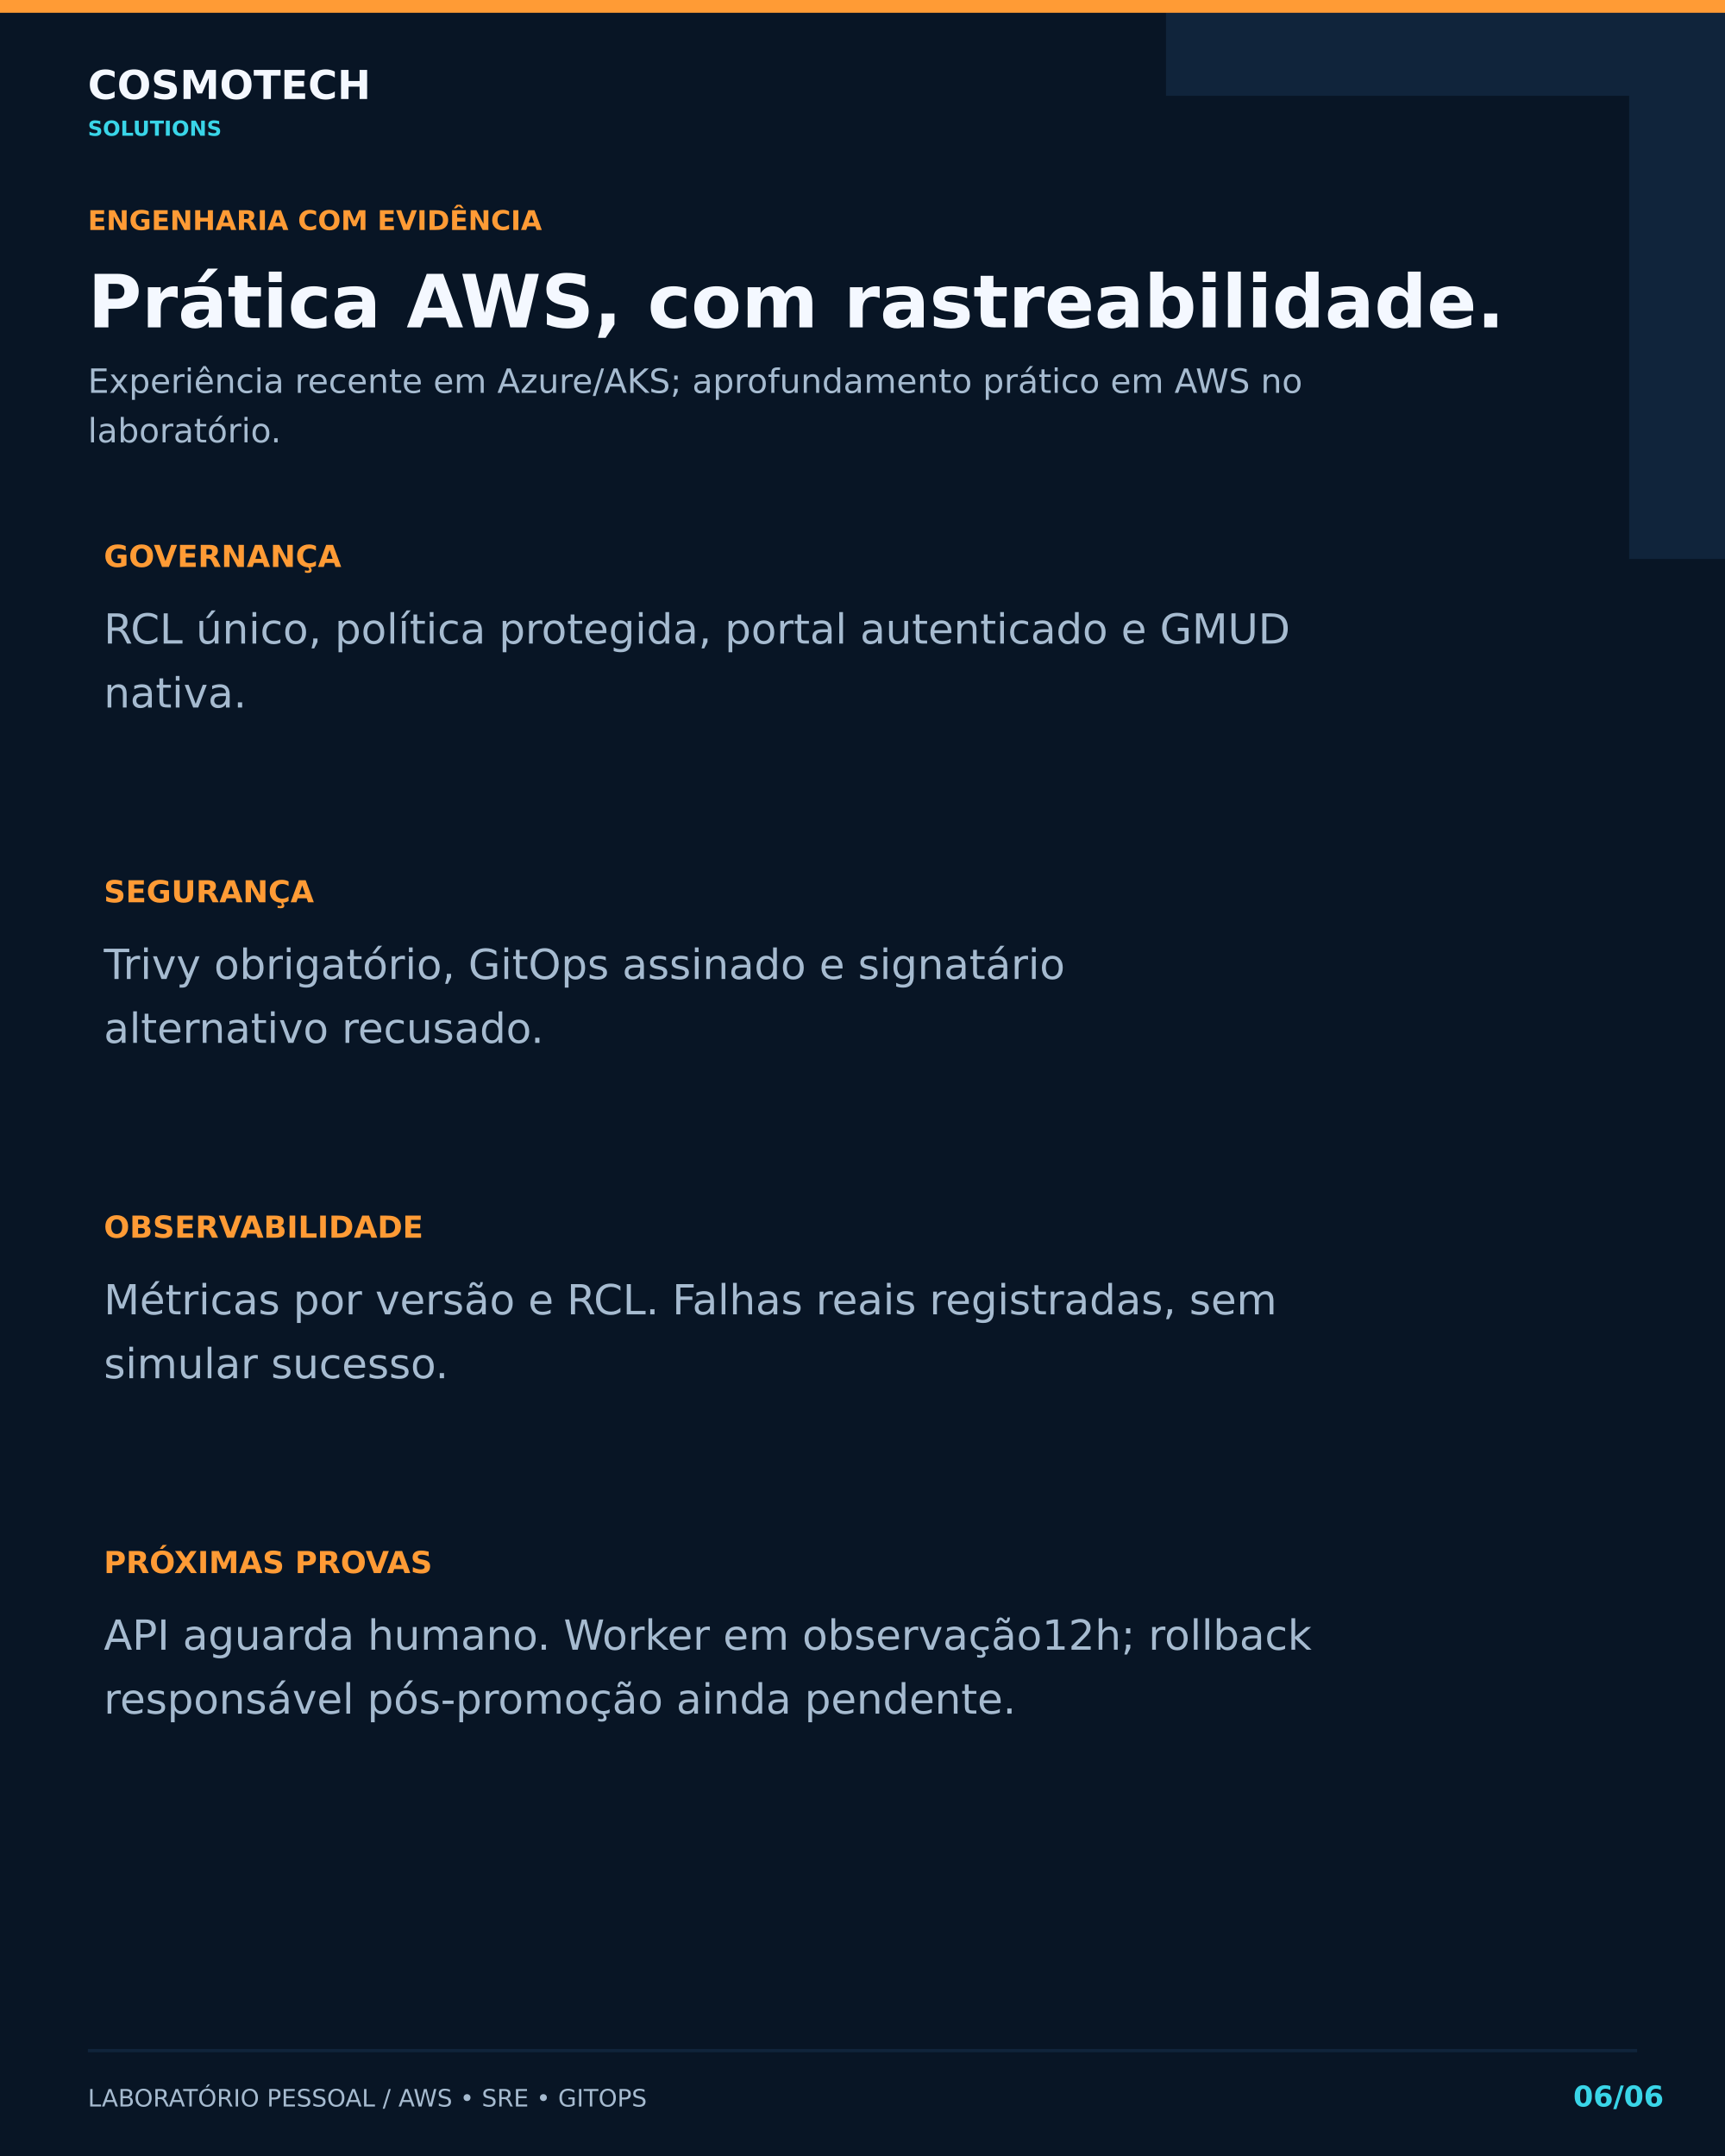
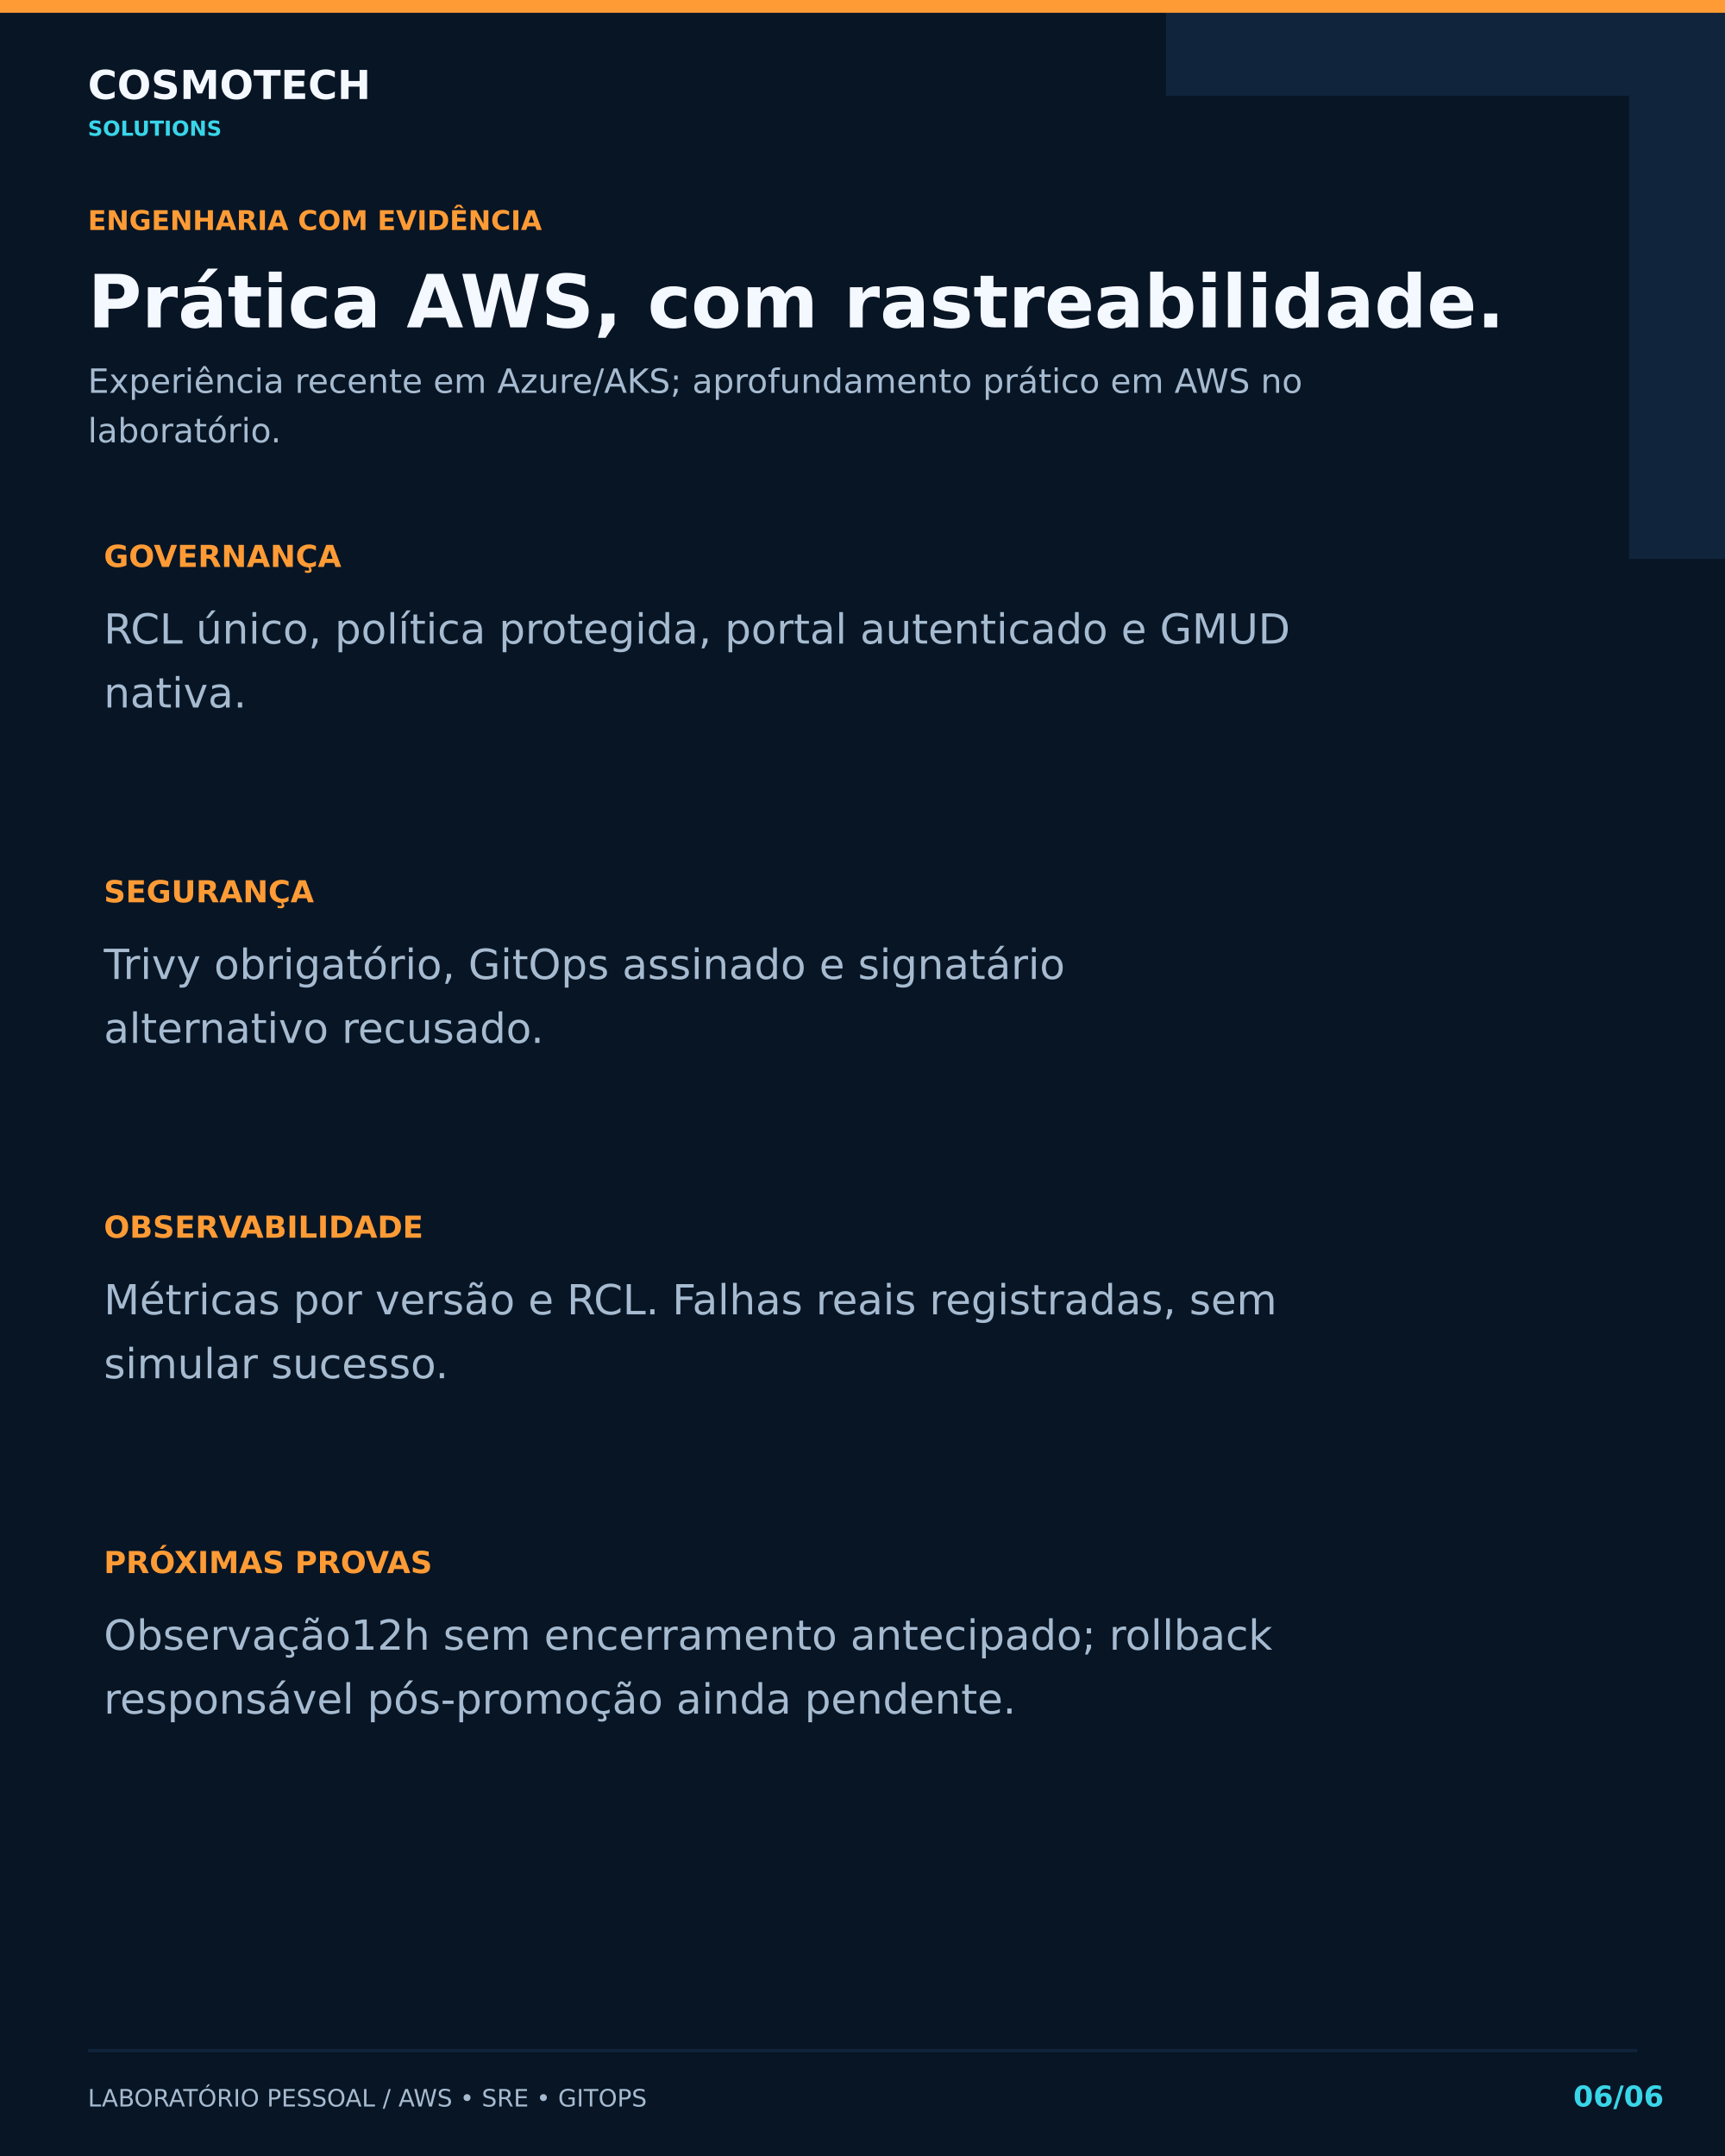
<svg xmlns="http://www.w3.org/2000/svg" width="1080" height="1350" viewBox="0 0 1080 1350">
  <defs>
    <marker id="arrow" viewBox="0 0 10 10" refX="9" refY="5" markerWidth="7" markerHeight="7" orient="auto-start-reverse">
      <path d="M0 1L9 5L0 9" fill="none" stroke="#39d5e8" stroke-width="1.5" />
    </marker>
  </defs>
  <rect width="1080" height="1350" fill="#081525" />
  <path d="M730 0H1080V350" fill="none" stroke="#10243b" stroke-width="120" />
  <rect x="0" y="0" width="1080" height="8" fill="#ff9b35" />
  <text x="55" y="62" font-family="DejaVu Sans,sans-serif" font-size="25" font-weight="700" fill="#f4f8ff">COSMOTECH</text>
  <text x="55" y="85" font-family="DejaVu Sans,sans-serif" font-size="13" font-weight="700" fill="#39d5e8">SOLUTIONS</text>
  <text x="55" y="144" font-family="DejaVu Sans,sans-serif" font-size="17" font-weight="700" fill="#ff9b35">ENGENHARIA COM EVIDÊNCIA</text>
  <text x="55" y="205" font-family="DejaVu Sans,sans-serif" font-size="46" font-weight="700" fill="#f4f8ff">Prática AWS, com rastreabilidade.</text>
  <text x="55" y="246" font-family="DejaVu Sans,sans-serif" font-size="21" font-weight="400" fill="#a6bbd0">Experiência recente em Azure/AKS; aprofundamento prático em AWS no</text>
  <text x="55" y="277" font-family="DejaVu Sans,sans-serif" font-size="21" font-weight="400" fill="#a6bbd0">laboratório.</text>
  <path d="M55 1284H1025" stroke="#10243b" stroke-width="2" />
  <text x="55" y="1319" font-family="DejaVu Sans,sans-serif" font-size="15" font-weight="400" fill="#a6bbd0">LABORATÓRIO PESSOAL  /  AWS • SRE • GITOPS</text>
  <text x="985" y="1319" font-family="DejaVu Sans,sans-serif" font-size="18" font-weight="700" fill="#39d5e8">06/06</text>
  <text x="65" y="355" font-family="DejaVu Sans,sans-serif" font-size="19" font-weight="700" fill="#ff9b35">GOVERNANÇA</text>
  <text x="65" y="403" font-family="DejaVu Sans,sans-serif" font-size="26" font-weight="400" fill="#a6bbd0">RCL único, política protegida, portal autenticado e GMUD</text>
  <text x="65" y="443" font-family="DejaVu Sans,sans-serif" font-size="26" font-weight="400" fill="#a6bbd0">nativa.</text>
  <text x="65" y="565" font-family="DejaVu Sans,sans-serif" font-size="19" font-weight="700" fill="#ff9b35">SEGURANÇA</text>
  <text x="65" y="613" font-family="DejaVu Sans,sans-serif" font-size="26" font-weight="400" fill="#a6bbd0">Trivy obrigatório, GitOps assinado e signatário</text>
  <text x="65" y="653" font-family="DejaVu Sans,sans-serif" font-size="26" font-weight="400" fill="#a6bbd0">alternativo recusado.</text>
  <text x="65" y="775" font-family="DejaVu Sans,sans-serif" font-size="19" font-weight="700" fill="#ff9b35">OBSERVABILIDADE</text>
  <text x="65" y="823" font-family="DejaVu Sans,sans-serif" font-size="26" font-weight="400" fill="#a6bbd0">Métricas por versão e RCL. Falhas reais registradas, sem</text>
  <text x="65" y="863" font-family="DejaVu Sans,sans-serif" font-size="26" font-weight="400" fill="#a6bbd0">simular sucesso.</text>
  <text x="65" y="985" font-family="DejaVu Sans,sans-serif" font-size="19" font-weight="700" fill="#ff9b35">PRÓXIMAS PROVAS</text>
-   <text x="65" y="1033" font-family="DejaVu Sans,sans-serif" font-size="26" font-weight="400" fill="#a6bbd0">API aguarda humano. Worker em observação12h; rollback</text>
+   <text x="65" y="1033" font-family="DejaVu Sans,sans-serif" font-size="26" font-weight="400" fill="#a6bbd0">Observação12h sem encerramento antecipado; rollback</text>
  <text x="65" y="1073" font-family="DejaVu Sans,sans-serif" font-size="26" font-weight="400" fill="#a6bbd0">responsável pós-promoção ainda pendente.</text>
</svg>
